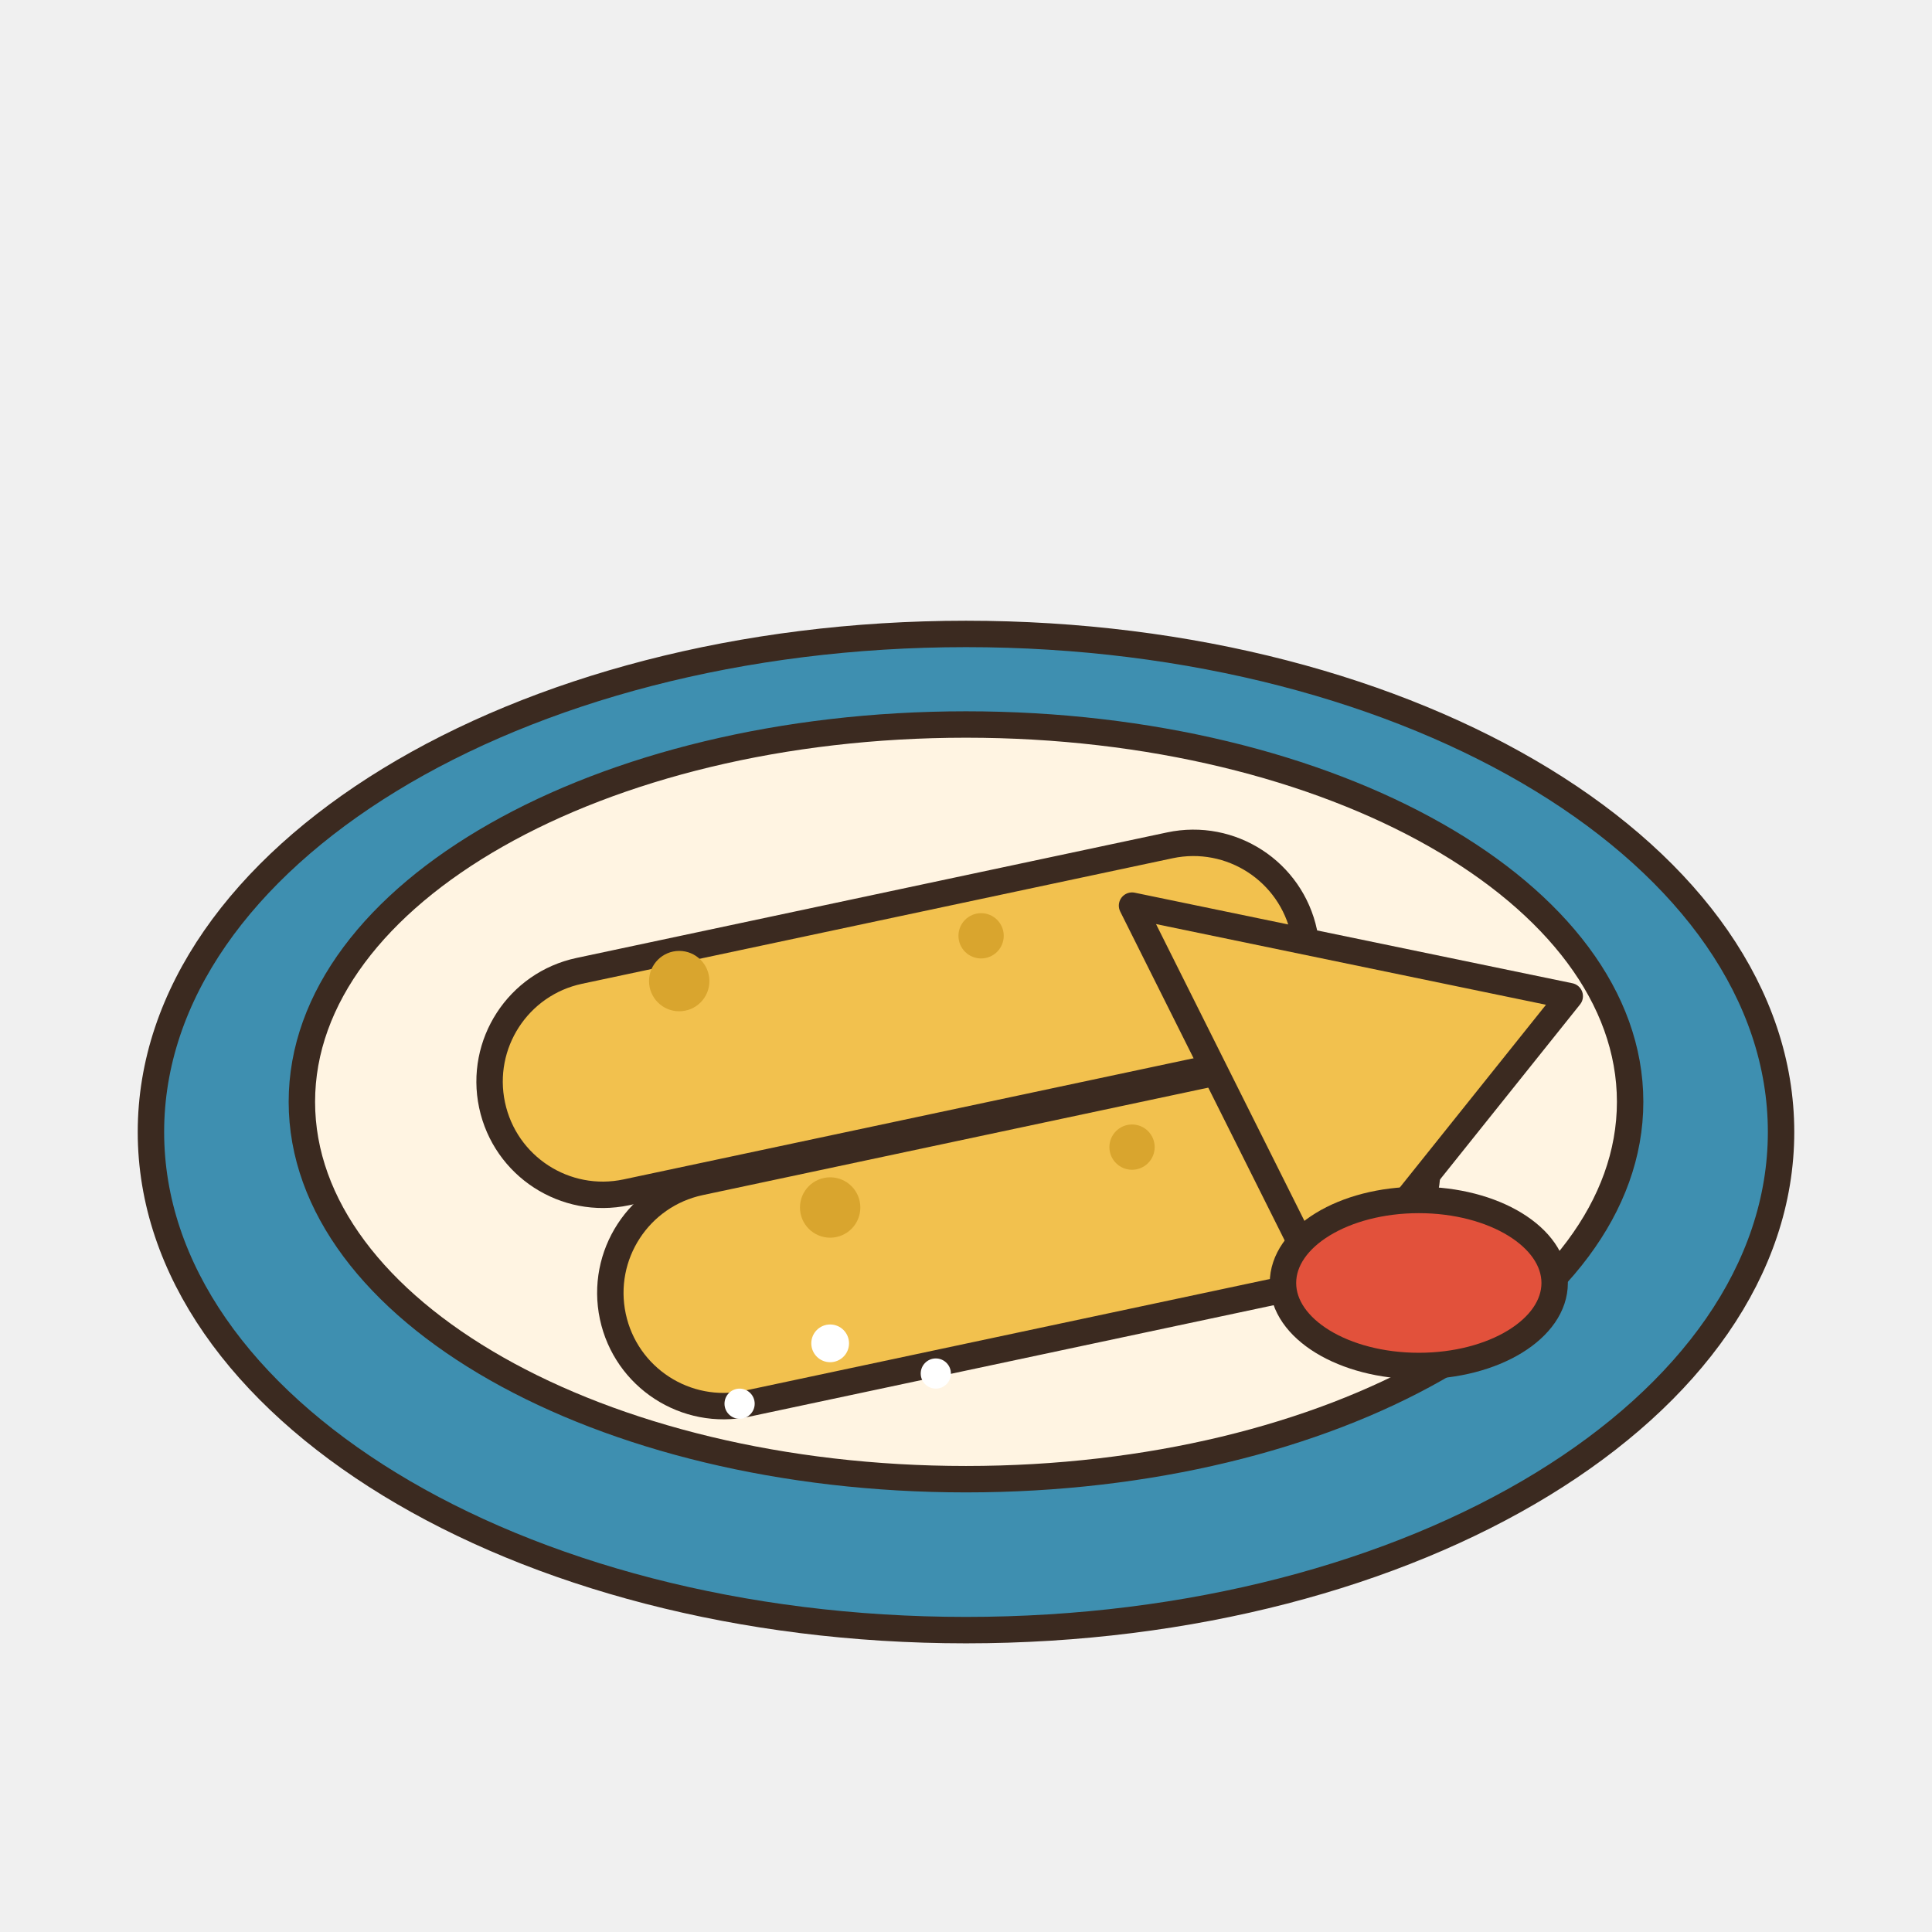
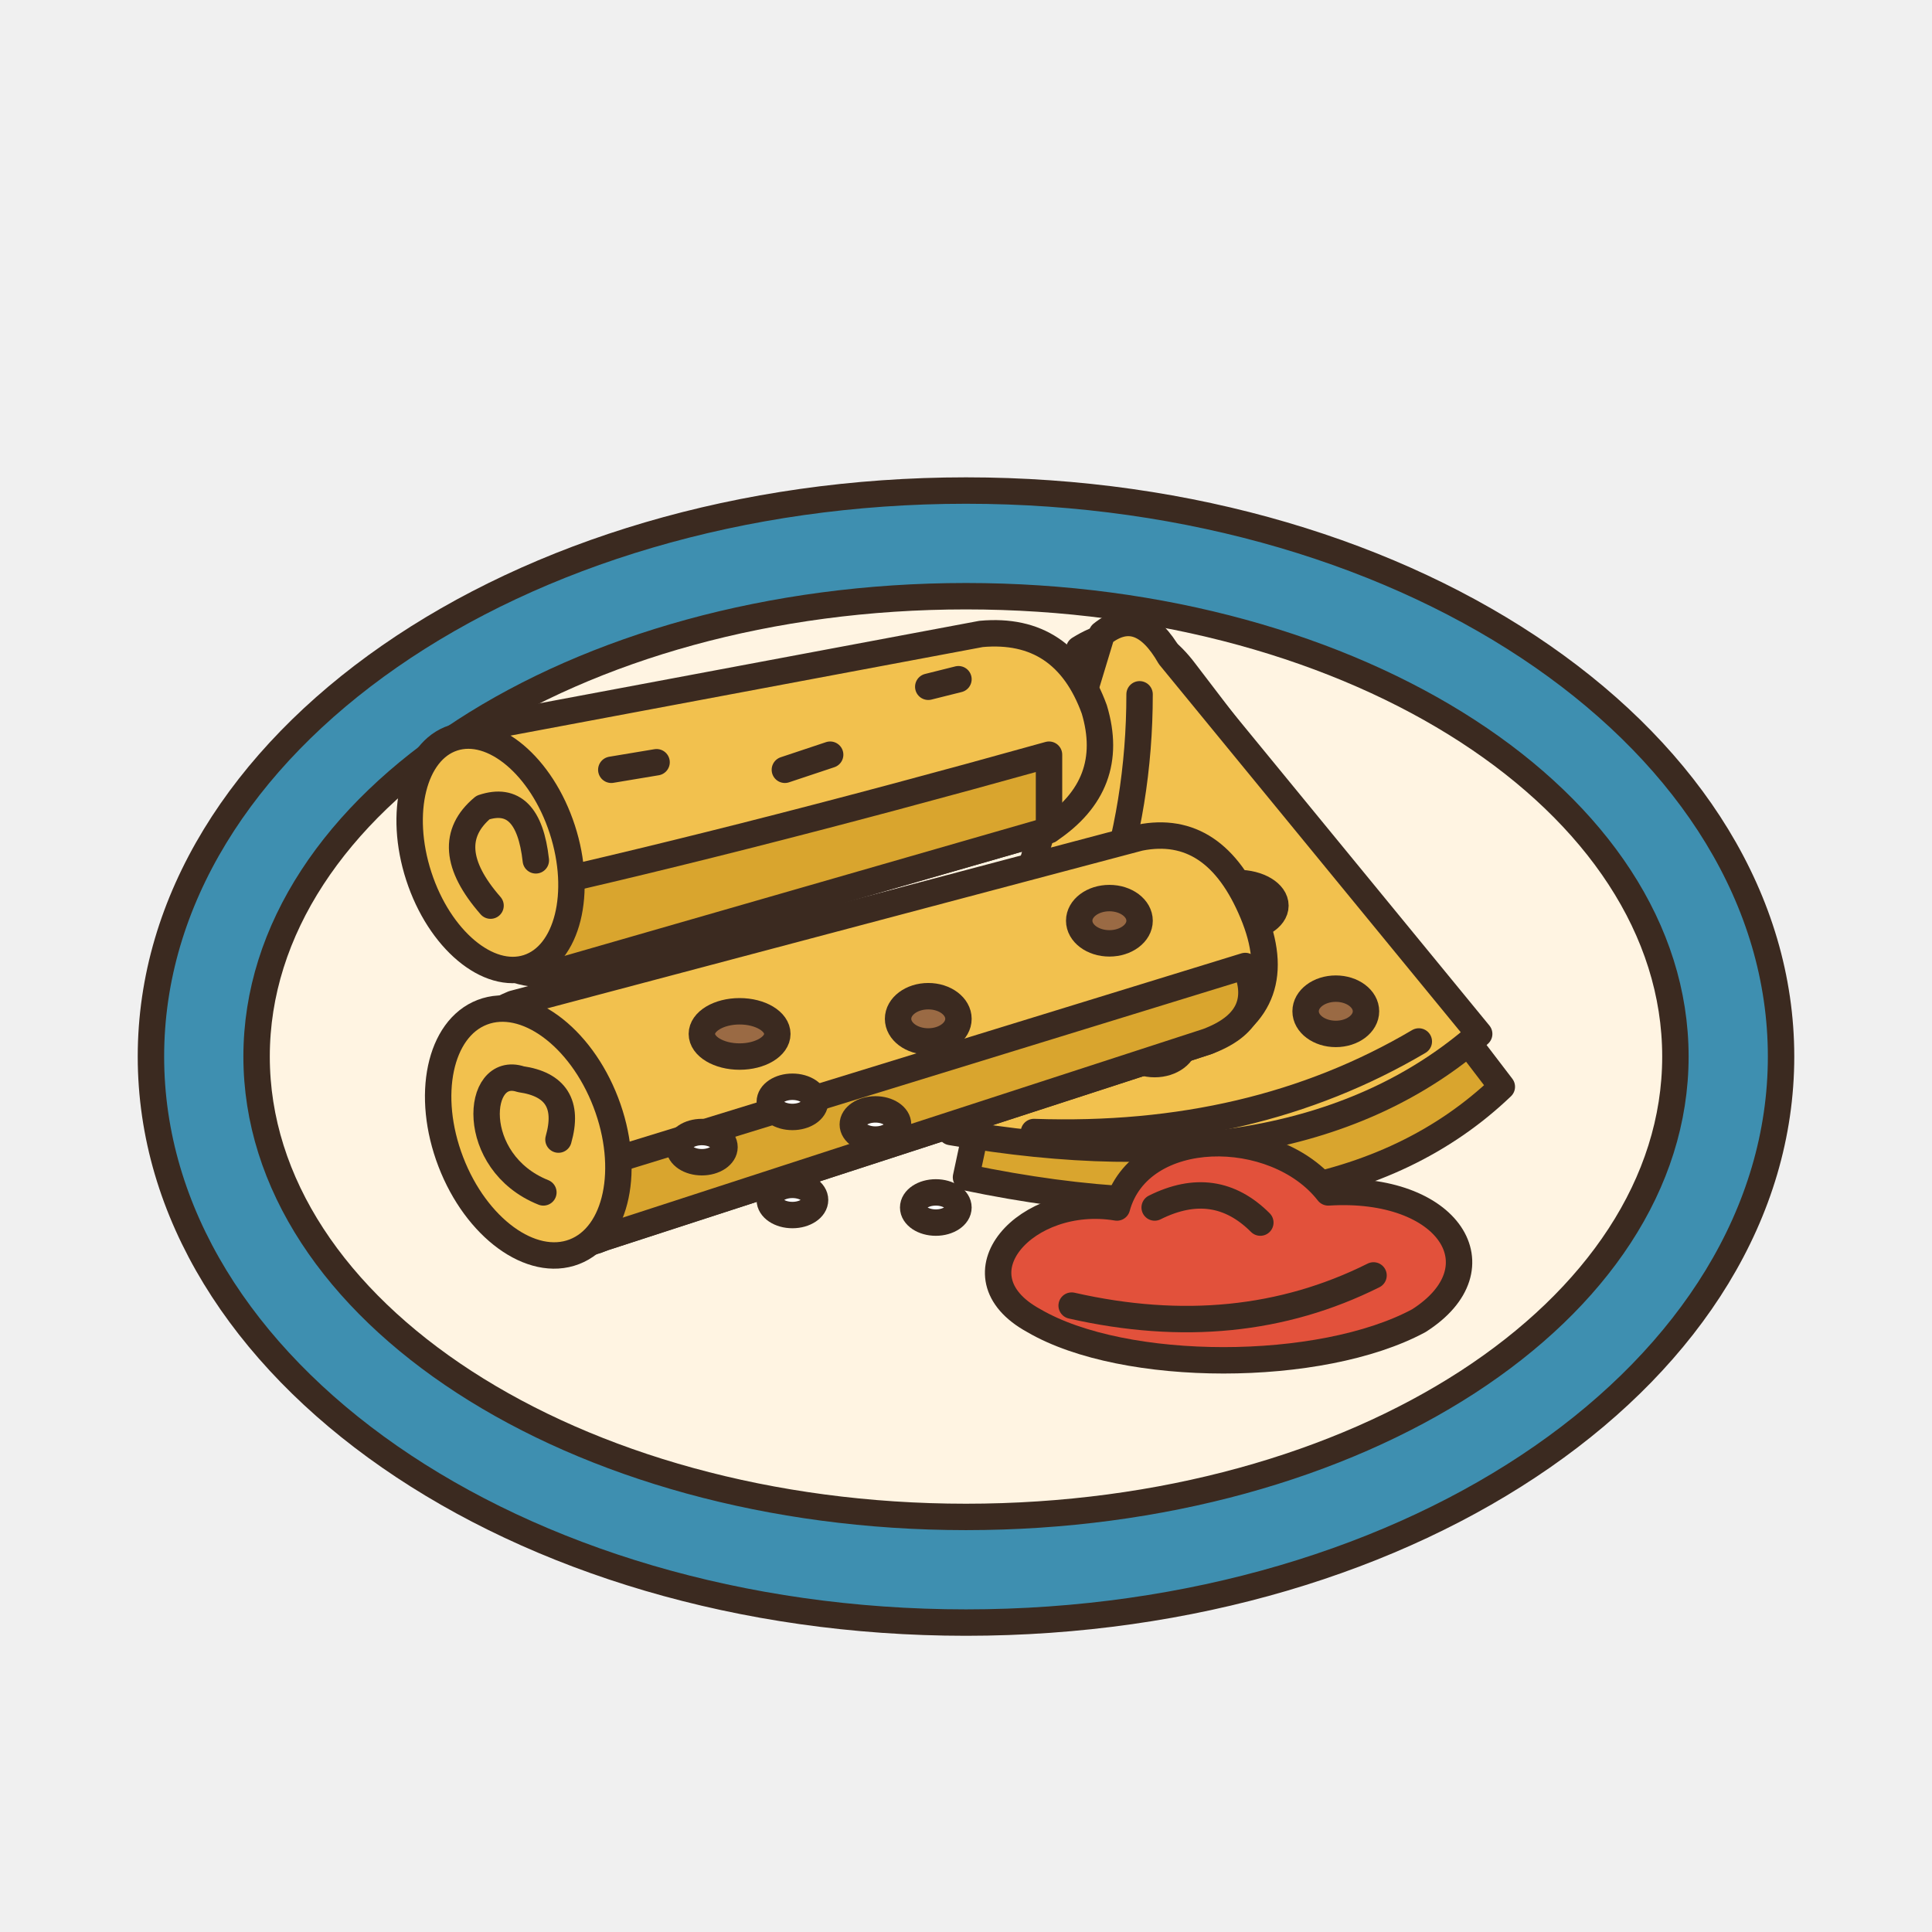
<svg xmlns="http://www.w3.org/2000/svg" viewBox="0 0 256 256">
  <g stroke="#3B2A20" stroke-width="3.5" stroke-linecap="round" stroke-linejoin="round">
-     <ellipse cx="128" cy="150" rx="108" ry="66" fill="#3E8FB0" />
-     <ellipse cx="128" cy="146" rx="88" ry="50" fill="#FFF4E2" />
-     <rect x="64" y="120" width="110" height="30" rx="15" fill="#F2C14E" transform="rotate(-12 119 135)" />
-     <circle cx="90" cy="130" r="4" fill="#D9A52E" stroke="none" />
-     <circle cx="130" cy="124" r="3" fill="#D9A52E" stroke="none" />
-     <rect x="80" y="148" width="110" height="30" rx="15" fill="#F2C14E" transform="rotate(-12 135 163)" />
-     <circle cx="110" cy="160" r="4" fill="#D9A52E" stroke="none" />
-     <circle cx="150" cy="152" r="3" fill="#D9A52E" stroke="none" />
-     <path d="M150 120 L208 132 L176 172 Z" fill="#F2C14E" />
-     <ellipse cx="188" cy="170" rx="18" ry="11" fill="#E2513B" />
-     <circle cx="110" cy="178" r="2.5" fill="#FFFFFF" stroke="none" />
-     <circle cx="124" cy="182" r="2" fill="#FFFFFF" stroke="none" />
-     <circle cx="98" cy="186" r="2" fill="#FFFFFF" stroke="none" />
+     <g id="plate">
+       <ellipse cx="128" cy="140" rx="108" ry="75" fill="#3E8FB0" />
+       <ellipse cx="128" cy="140" rx="94" ry="61" fill="#FFF4E2" />
+     </g>
+     <g id="folded-pancake">
+       <path d="M143 86 Q151 81 157 89 L199 144 Q176 166 128 156 Z" fill="#D9A52E" />
+       <path d="M146 84 Q151 80 155 87 L196 137 Q172 158 126 150 Z" fill="#F2C14E" />
+       <path d="M151 92 Q151 121 133 145 M137 150 Q166 151 188 138" fill="none" />
+       <ellipse cx="164" cy="120" rx="5" ry="3" fill="#9A6A44" />
+       <ellipse cx="153" cy="138" rx="4" ry="3" fill="#9A6A44" />
+       <ellipse cx="177" cy="134" rx="4" ry="3" fill="#9A6A44" />
+     </g>
+     <g id="back-roll">
+       <path d="M57 112 Q54 101 66 96 L130 84 Q141 83 145 94 Q148 104 139 110 L73 129 Q62 130 57 112 Z" fill="#F2C14E" />
+       <path d="M64 119 Q96 112 139 100 L139 110 L73 129 Q66 129 64 119 Z" fill="#D9A52E" />
+       <ellipse cx="65" cy="113" rx="10" ry="16" fill="#F2C14E" transform="rotate(-18 65 113)" />
+       <path d="M65 120 Q58 112 64 107 Q70 105 71 114" fill="none" />
+       <path d="M81 102 L87 101 M104 102 L110 100 M123 91 L127 90" fill="none" />
+     </g>
+     <g id="front-roll">
+       <path d="M61 151 Q56 138 68 133 L151 111 Q161 109 166 121 Q171 133 160 138 L80 164 Q67 169 61 151 Z" fill="#F2C14E" />
+       <path d="M74 156 L165 128 Q168 135 160 138 L80 164 Q73 167 69 161 Z" fill="#D9A52E" />
+       <ellipse cx="70" cy="150" rx="11" ry="17" fill="#F2C14E" transform="rotate(-21 70 150)" />
+       <path d="M72 158 C62 154 63 141 69 143 Q76 144 74 151" fill="none" />
+       <ellipse cx="98" cy="137" rx="5" ry="3" fill="#9A6A44" />
+       <ellipse cx="123" cy="135" rx="4" ry="3" fill="#9A6A44" />
+       <ellipse cx="147" cy="122" rx="4" ry="3" fill="#9A6A44" />
+     </g>
+     <g id="jam">
+       <path d="M137 175 C126 169 136 158 148 160 C151 149 169 149 176 158 C192 157 199 168 188 175 C175 182 149 182 137 175 Z" fill="#E2513B" />
+       <path d="M142 173 Q164 178 182 169" fill="none" />
+       <path d="M153 160 Q161 156 167 162" fill="none" />
+     </g>
+     <g id="sugar" fill="#FFFFFF">
+       <ellipse cx="93" cy="152" rx="3" ry="2" />
+       <ellipse cx="105" cy="159" rx="3" ry="2" />
+       <ellipse cx="116" cy="149" rx="3" ry="2" />
+       <ellipse cx="105" cy="146" rx="3" ry="2" />
+       <ellipse cx="124" cy="160" rx="3" ry="2" />
+     </g>
  </g>
</svg>
